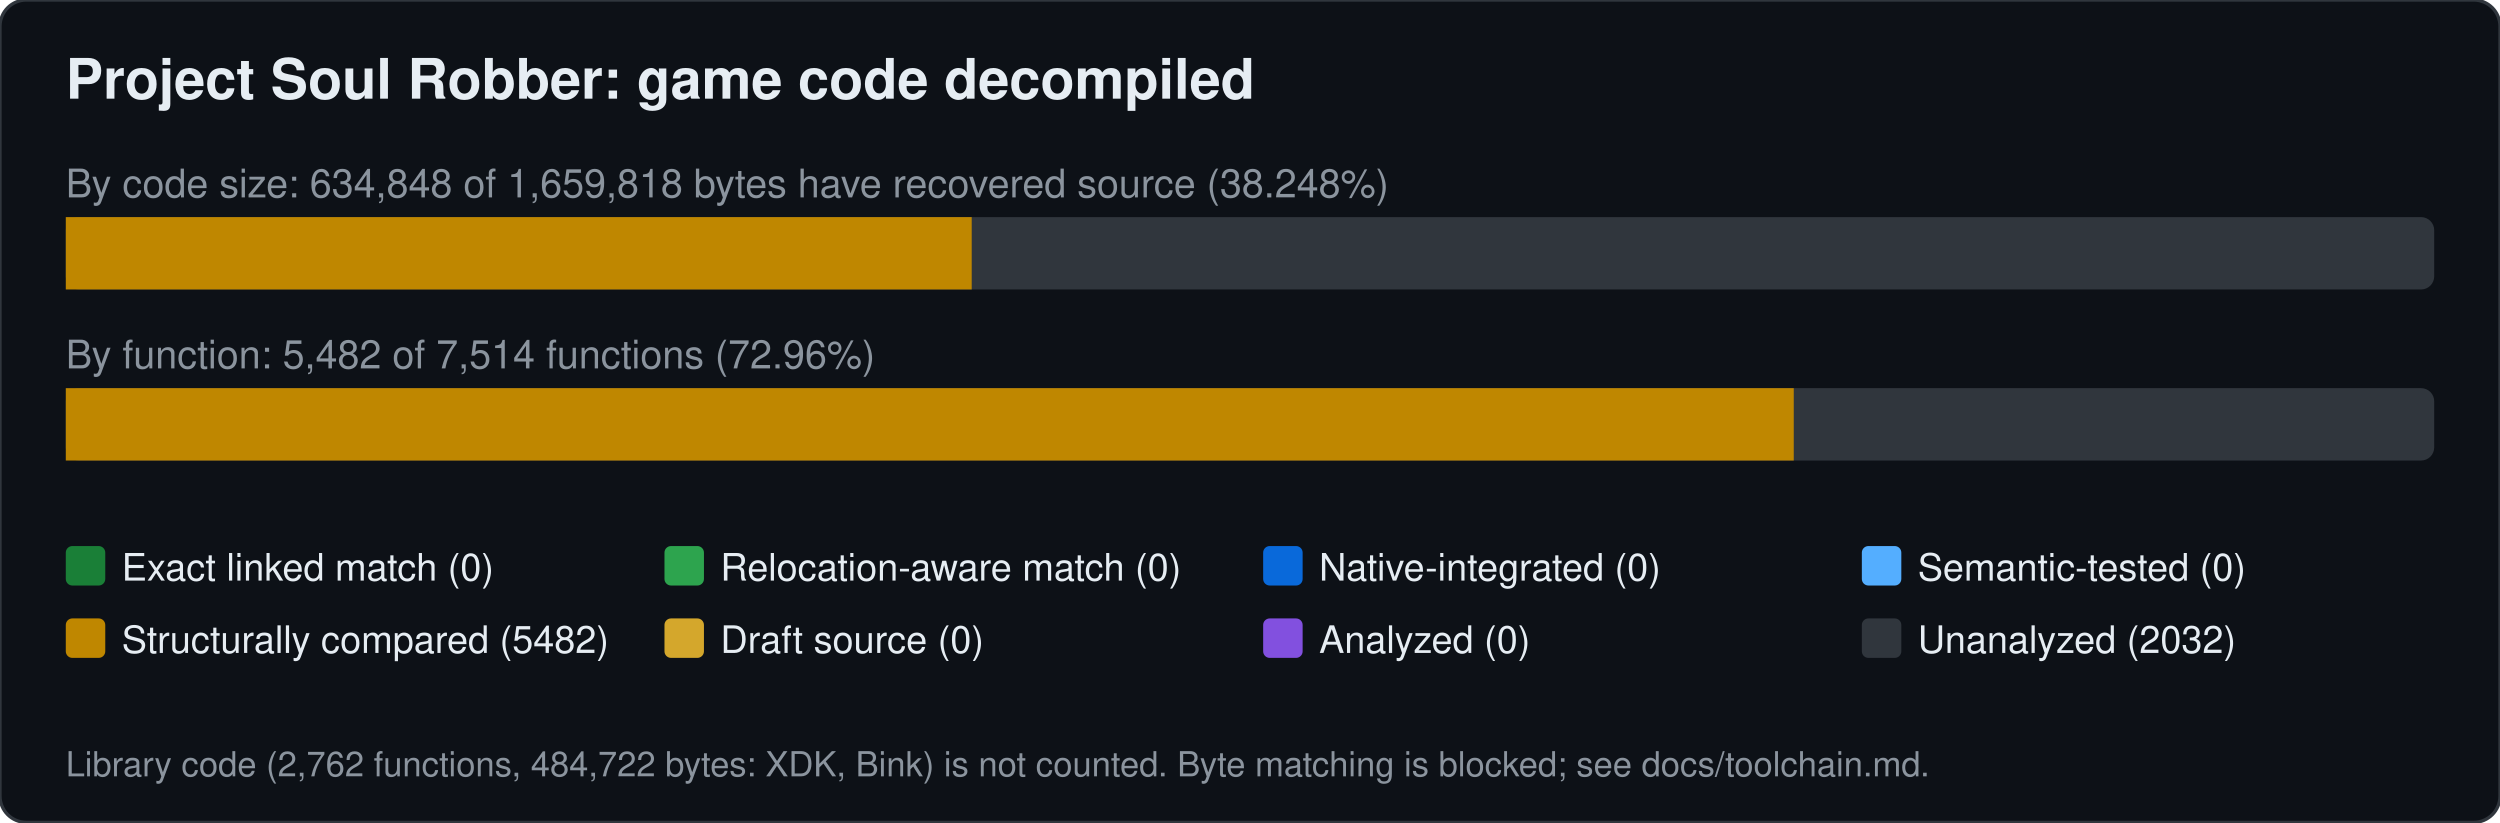
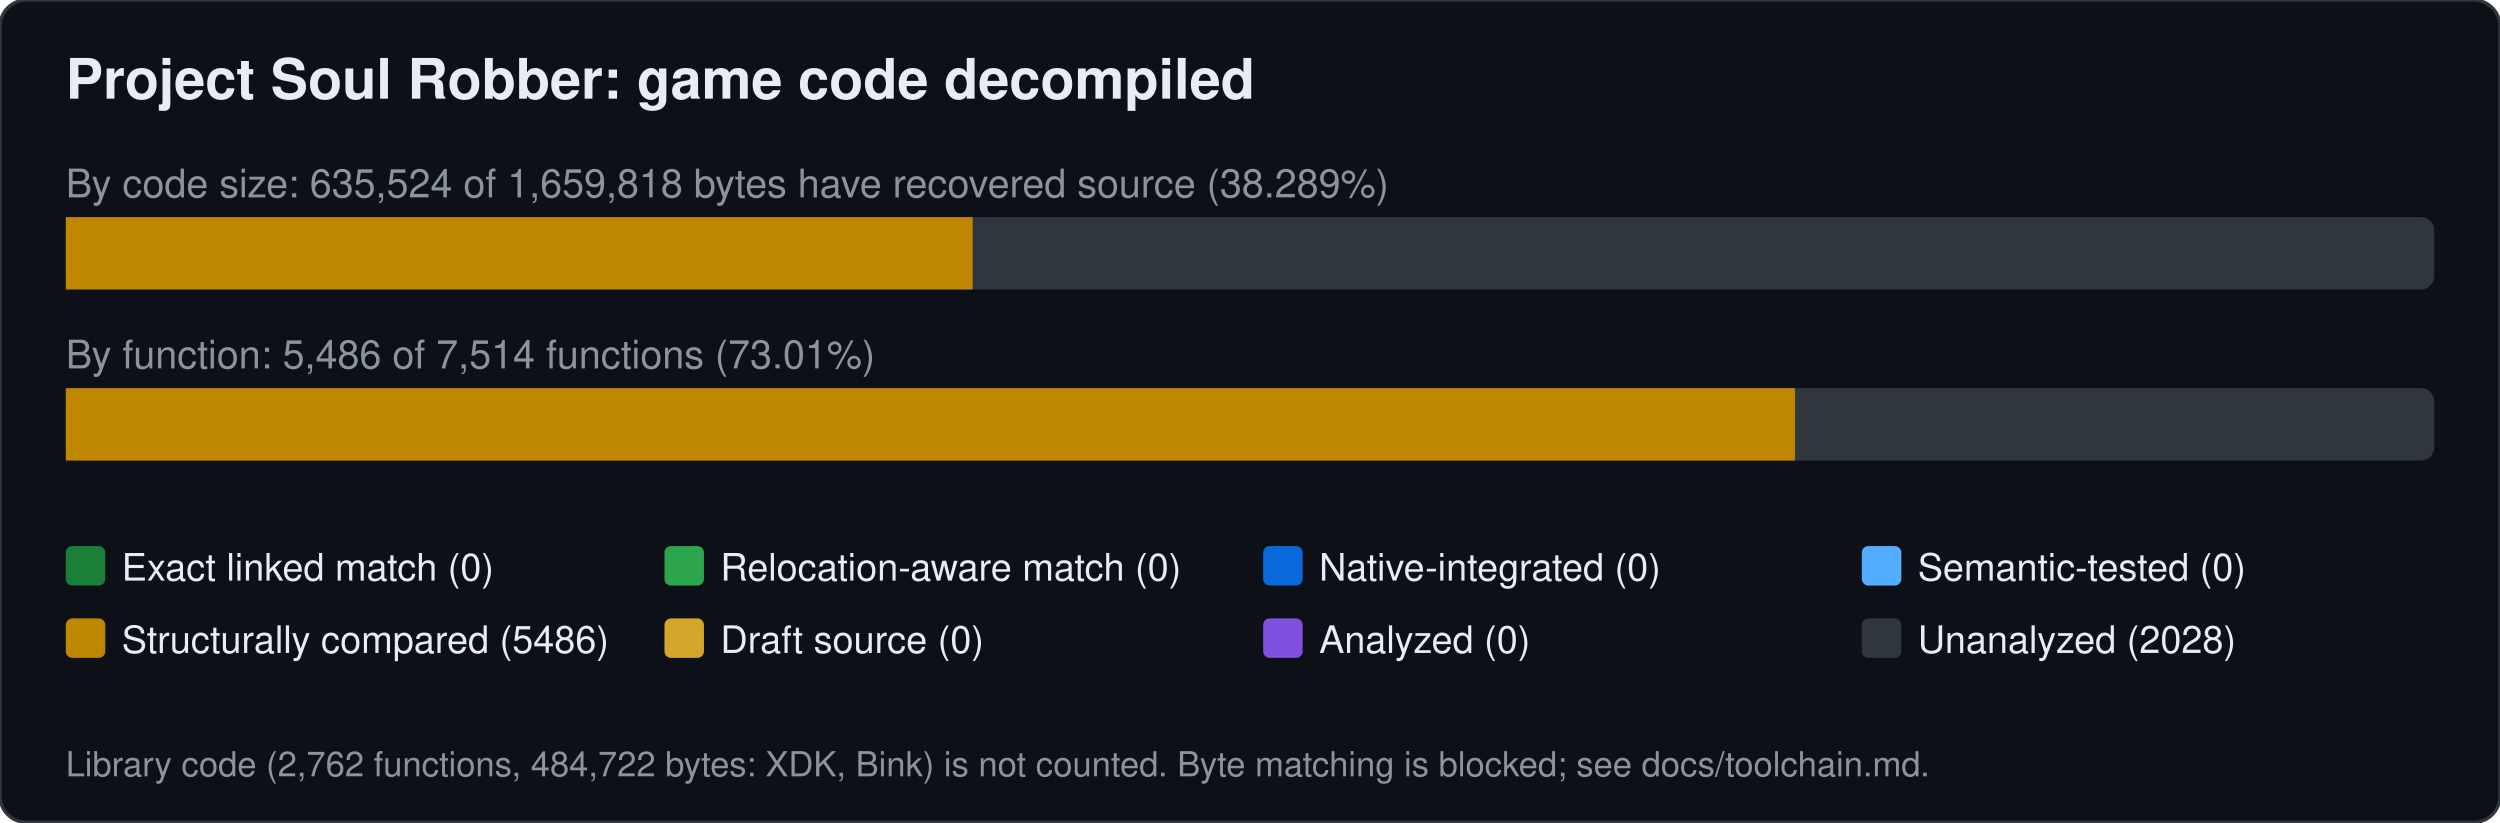
<svg xmlns="http://www.w3.org/2000/svg" width="760" height="250" viewBox="0 0 760 250" font-family="Segoe UI,Helvetica,Arial,sans-serif">
  <rect width="760" height="250" rx="8" fill="#0d1117" stroke="#30363d" />
  <text x="20" y="30" font-size="17" font-weight="600" fill="#e6edf3">Project Soul Robber: game code decompiled</text>
-   <text x="20" y="60" font-size="12" fill="#8b949e">By code size: 634,848 of 1,659,818 bytes have recovered source (38.248%)</text>
+   <text x="20" y="60" font-size="12" fill="#8b949e">By code size: 635,524 of 1,659,818 bytes have recovered source (38.289%)</text>
  <rect x="20" y="66" width="720" height="22" rx="4" fill="#30363d" />
-   <rect x="20.0" y="66" width="275.4" height="22" fill="#bf8700" />
-   <text x="20" y="112" font-size="12" fill="#8b949e">By function: 5,482 of 7,514 functions (72.96%)</text>
+   <rect x="20.0" y="66" width="275.7" height="22" fill="#bf8700" />
+   <text x="20" y="112" font-size="12" fill="#8b949e">By function: 5,486 of 7,514 functions (73.01%)</text>
  <rect x="20" y="118" width="720" height="22" rx="4" fill="#30363d" />
-   <rect x="20.0" y="118" width="525.3" height="22" fill="#bf8700" />
+   <rect x="20.0" y="118" width="525.7" height="22" fill="#bf8700" />
  <rect x="20" y="166" width="12" height="12" rx="2" fill="#1a7f37" />
  <text x="37" y="176.5" font-size="11.5" fill="#e6edf3">Exact linked match (0)</text>
  <rect x="202" y="166" width="12" height="12" rx="2" fill="#2da44e" />
  <text x="219" y="176.5" font-size="11.5" fill="#e6edf3">Relocation-aware match (0)</text>
  <rect x="384" y="166" width="12" height="12" rx="2" fill="#0969da" />
  <text x="401" y="176.5" font-size="11.5" fill="#e6edf3">Native-integrated (0)</text>
  <rect x="566" y="166" width="12" height="12" rx="2" fill="#54aeff" />
  <text x="583" y="176.5" font-size="11.5" fill="#e6edf3">Semantic-tested (0)</text>
  <rect x="20" y="188" width="12" height="12" rx="2" fill="#bf8700" />
-   <text x="37" y="198.5" font-size="11.5" fill="#e6edf3">Structurally compared (5482)</text>
+   <text x="37" y="198.5" font-size="11.5" fill="#e6edf3">Structurally compared (5486)</text>
  <rect x="202" y="188" width="12" height="12" rx="2" fill="#d4a72c" />
  <text x="219" y="198.5" font-size="11.5" fill="#e6edf3">Draft source (0)</text>
  <rect x="384" y="188" width="12" height="12" rx="2" fill="#8250df" />
  <text x="401" y="198.5" font-size="11.5" fill="#e6edf3">Analyzed (0)</text>
  <rect x="566" y="188" width="12" height="12" rx="2" fill="#30363d" />
-   <text x="583" y="198.5" font-size="11.5" fill="#e6edf3">Unanalyzed (2032)</text>
+   <text x="583" y="198.5" font-size="11.5" fill="#e6edf3">Unanalyzed (2028)</text>
  <text x="20" y="236" font-size="10.5" fill="#8b949e">Library code (2,762 functions, 484,722 bytes: XDK, Bink) is not counted. Byte matching is blocked; see docs/toolchain.md.</text>
</svg>
